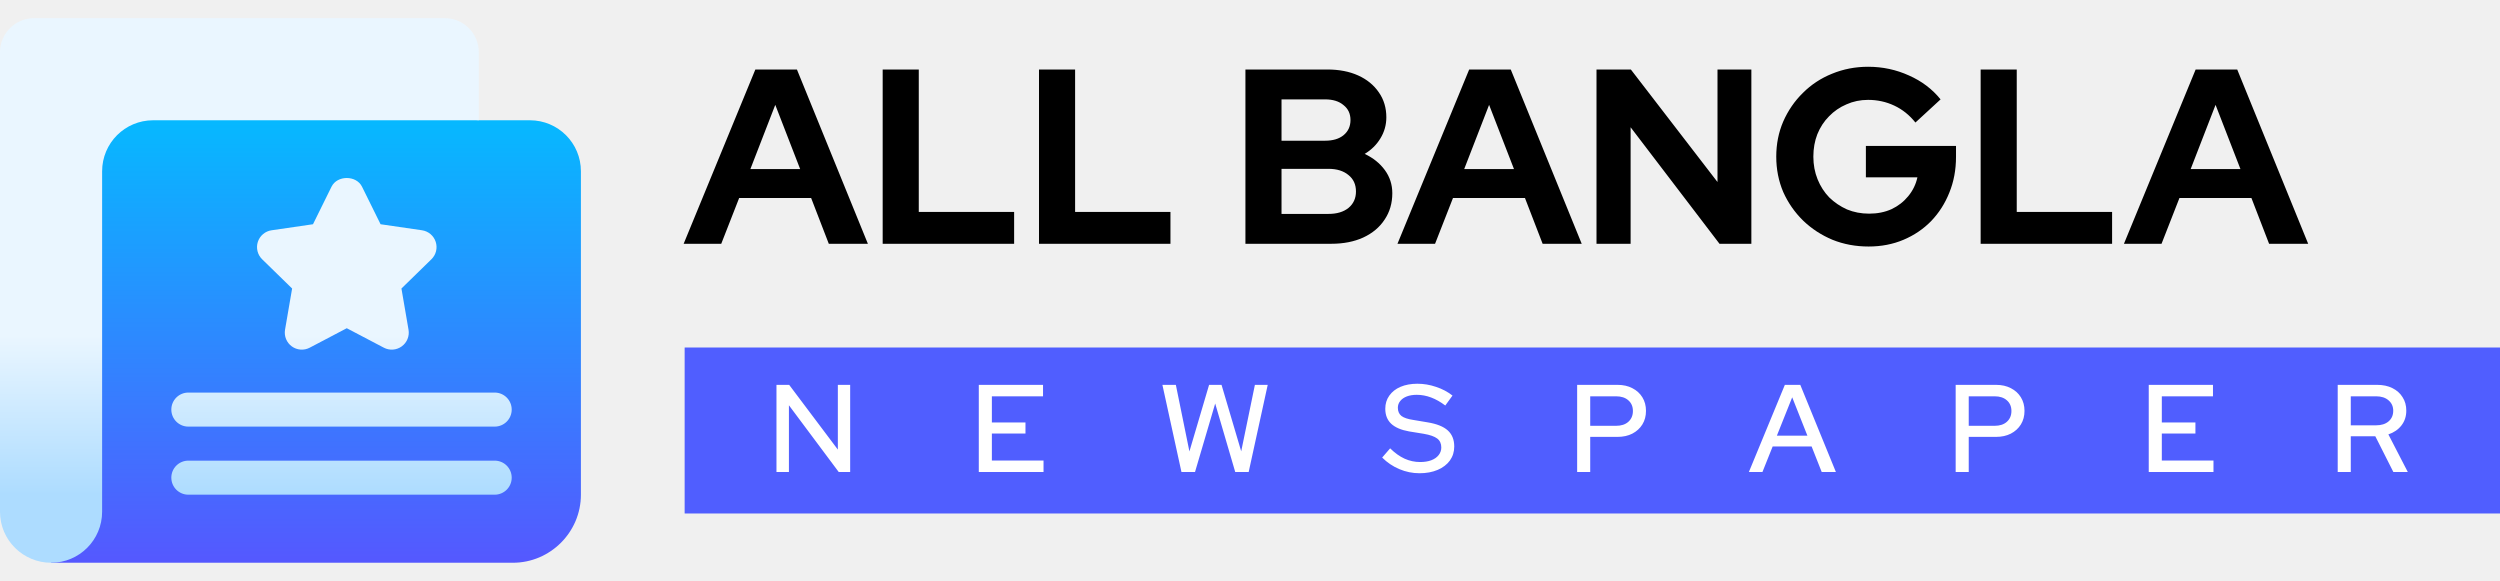
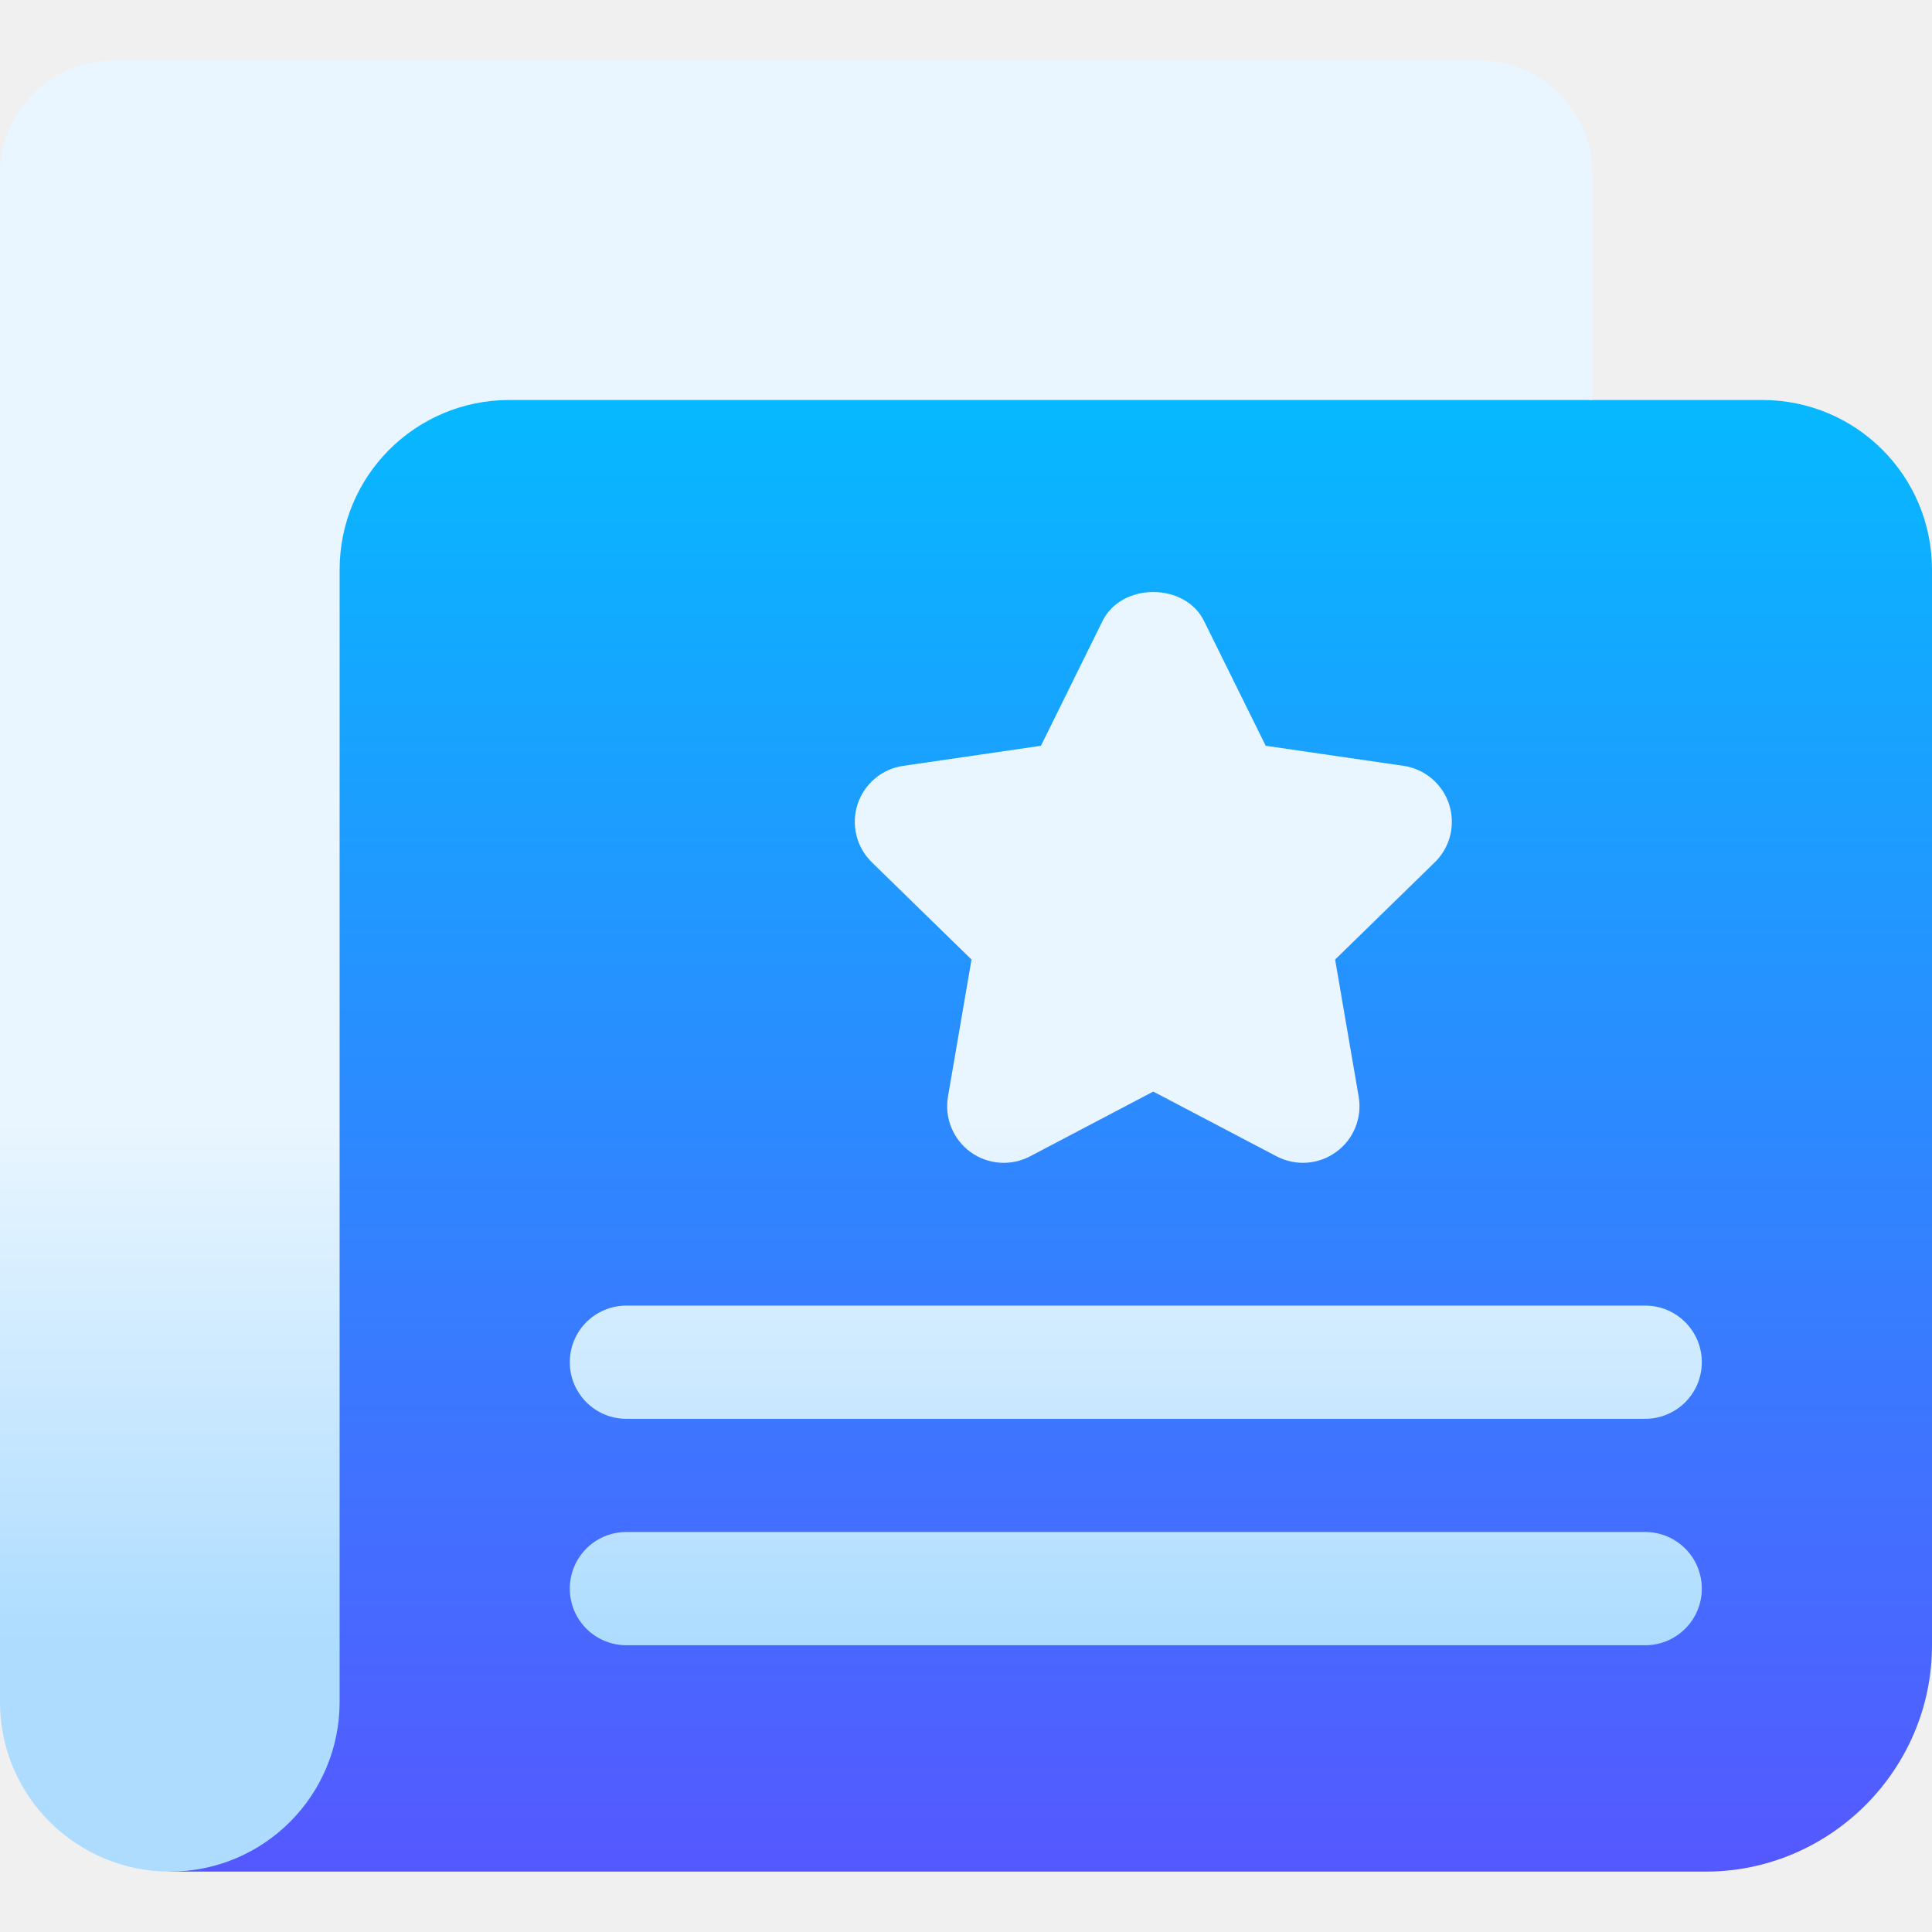
- <svg xmlns="http://www.w3.org/2000/svg" width="241" height="56" viewBox="0 0 241 56" fill="none">
-   <path d="M51.078 11.594H46.156L14.766 8.312L6.562 16.516L4.922 54.25H49.438C53.047 54.25 56 51.297 56 47.688V16.516C56 13.792 53.802 11.594 51.078 11.594Z" fill="url(#paint0_linear_1_2476)" />
-   <path d="M46.156 5.031C46.156 3.227 44.68 1.75 42.875 1.75H3.281C1.477 1.75 0 3.227 0 5.031V49.328C0 52.105 2.266 54.25 4.922 54.25C7.645 54.25 9.844 52.051 9.844 49.328V16.516C9.844 13.792 12.042 11.594 14.766 11.594H46.156V5.031ZM16.516 39.484C16.516 40.391 17.249 41.125 18.156 41.125H47.688C48.594 41.125 49.328 40.391 49.328 39.484C49.328 38.578 48.594 37.844 47.688 37.844H18.156C17.249 37.844 16.516 38.578 16.516 39.484ZM47.688 44.406H18.156C17.249 44.406 16.516 45.14 16.516 46.047C16.516 46.954 17.249 47.688 18.156 47.688H47.688C48.594 47.688 49.328 46.954 49.328 46.047C49.328 45.14 48.594 44.406 47.688 44.406ZM42.003 23.315C41.909 23.024 41.735 22.765 41.501 22.567C41.267 22.37 40.983 22.242 40.679 22.198L36.687 21.617L34.899 17.999C34.348 16.881 32.508 16.879 31.957 18.001L30.172 21.617L26.18 22.199C25.877 22.242 25.592 22.37 25.358 22.568C25.124 22.765 24.951 23.024 24.856 23.315C24.762 23.606 24.751 23.918 24.825 24.215C24.898 24.512 25.053 24.783 25.273 24.996L28.16 27.813L27.477 31.788C27.426 32.09 27.46 32.4 27.575 32.684C27.691 32.967 27.883 33.213 28.131 33.393C28.379 33.573 28.672 33.679 28.977 33.701C29.282 33.723 29.588 33.659 29.858 33.516L33.428 31.64L37.001 33.516C37.552 33.806 38.222 33.761 38.728 33.391C38.976 33.212 39.169 32.967 39.284 32.683C39.4 32.4 39.434 32.089 39.382 31.788L38.699 27.813L41.586 24.996C41.806 24.783 41.961 24.512 42.035 24.215C42.108 23.918 42.097 23.606 42.003 23.315Z" fill="url(#paint1_linear_1_2476)" />
-   <path d="M65.904 23.5L72.816 6.7H76.824L83.664 23.5H79.896L78.192 19.084H71.256L69.528 23.5H65.904ZM72.336 16.3H77.136L74.736 10.108L72.336 16.3ZM85.09 23.5V6.7H88.57V20.428H97.762V23.5H85.09ZM100.16 23.5V6.7H103.64V20.428H112.832V23.5H100.16ZM120.059 23.5V6.7H127.955C129.091 6.7 130.083 6.892 130.931 7.276C131.779 7.66 132.443 8.204 132.923 8.908C133.403 9.596 133.643 10.396 133.643 11.308C133.643 12.044 133.451 12.724 133.067 13.348C132.699 13.956 132.195 14.452 131.555 14.836C132.371 15.22 133.019 15.74 133.499 16.396C133.979 17.052 134.219 17.796 134.219 18.628C134.219 19.588 133.971 20.436 133.475 21.172C132.995 21.908 132.307 22.484 131.411 22.9C130.531 23.3 129.507 23.5 128.339 23.5H120.059ZM123.539 13.564H127.739C128.491 13.564 129.083 13.388 129.515 13.036C129.963 12.668 130.187 12.18 130.187 11.572C130.187 10.964 129.963 10.484 129.515 10.132C129.083 9.764 128.491 9.58 127.739 9.58H123.539V13.564ZM123.539 20.62H128.075C128.875 20.62 129.515 20.428 129.995 20.044C130.475 19.644 130.715 19.116 130.715 18.46C130.715 17.788 130.475 17.26 129.995 16.876C129.515 16.476 128.875 16.276 128.075 16.276H123.539V20.62ZM134.716 23.5L141.629 6.7H145.637L152.477 23.5H148.709L147.005 19.084H140.069L138.34 23.5H134.716ZM141.148 16.3H145.949L143.549 10.108L141.148 16.3ZM153.903 23.5V6.7H157.215L165.567 17.548V6.7H168.831V23.5H165.759L157.191 12.268V23.5H153.903ZM180.135 23.764C178.887 23.764 177.727 23.548 176.655 23.116C175.583 22.668 174.639 22.052 173.823 21.268C173.007 20.468 172.367 19.548 171.903 18.508C171.455 17.452 171.231 16.316 171.231 15.1C171.231 13.884 171.455 12.756 171.903 11.716C172.367 10.66 172.999 9.74 173.799 8.956C174.599 8.156 175.535 7.54 176.607 7.108C177.695 6.66 178.855 6.436 180.087 6.436C181.479 6.436 182.791 6.716 184.023 7.276C185.255 7.82 186.271 8.588 187.071 9.58L184.647 11.812C184.071 11.092 183.391 10.548 182.607 10.18C181.823 9.812 180.983 9.628 180.087 9.628C179.335 9.628 178.639 9.772 177.999 10.06C177.359 10.332 176.799 10.716 176.319 11.212C175.839 11.692 175.463 12.268 175.191 12.94C174.935 13.596 174.807 14.316 174.807 15.1C174.807 15.884 174.943 16.612 175.215 17.284C175.487 17.956 175.863 18.54 176.343 19.036C176.839 19.516 177.407 19.9 178.047 20.188C178.703 20.46 179.415 20.596 180.183 20.596C180.983 20.596 181.703 20.452 182.343 20.164C182.983 19.86 183.519 19.444 183.951 18.916C184.399 18.372 184.695 17.764 184.839 17.092H179.871V14.068H188.559V15.124C188.559 16.372 188.343 17.524 187.911 18.58C187.495 19.62 186.911 20.532 186.159 21.316C185.407 22.084 184.519 22.684 183.495 23.116C182.471 23.548 181.351 23.764 180.135 23.764ZM190.934 23.5V6.7H194.414V20.428H203.606V23.5H190.934ZM204.748 23.5L211.66 6.7H215.668L222.508 23.5H218.74L217.036 19.084H210.1L208.372 23.5H204.748ZM211.18 16.3H215.98L213.58 10.108L211.18 16.3Z" fill="black" />
-   <rect width="175" height="16" transform="translate(66 33.5)" fill="#505EFF" />
-   <path d="M74.852 45.5V37.1H76.076L80.768 43.34V37.1H81.956V45.5H80.852L76.052 39.068V45.5H74.852ZM94.356 45.5V37.1H100.548V38.204H95.616V40.724H98.856V41.792H95.616V44.396H100.596V45.5H94.356ZM113.892 45.5L112.056 37.1H113.352L114.66 43.52L116.556 37.1H117.756L119.652 43.508L120.972 37.1H122.208L120.372 45.5H119.076L117.144 38.9L115.2 45.5H113.892ZM136.841 45.62C136.169 45.62 135.521 45.488 134.897 45.224C134.273 44.96 133.721 44.588 133.241 44.108L134.009 43.22C134.465 43.668 134.929 44 135.401 44.216C135.881 44.432 136.381 44.54 136.901 44.54C137.309 44.54 137.665 44.484 137.969 44.372C138.281 44.252 138.521 44.084 138.689 43.868C138.857 43.652 138.941 43.408 138.941 43.136C138.941 42.76 138.809 42.472 138.545 42.272C138.281 42.072 137.845 41.92 137.237 41.816L135.833 41.588C135.065 41.452 134.489 41.204 134.105 40.844C133.729 40.484 133.541 40.004 133.541 39.404C133.541 38.924 133.669 38.504 133.925 38.144C134.181 37.776 134.541 37.492 135.005 37.292C135.477 37.092 136.021 36.992 136.637 36.992C137.245 36.992 137.841 37.092 138.425 37.292C139.017 37.484 139.549 37.764 140.021 38.132L139.325 39.092C138.421 38.404 137.505 38.06 136.577 38.06C136.209 38.06 135.889 38.112 135.617 38.216C135.345 38.32 135.133 38.468 134.981 38.66C134.829 38.844 134.753 39.06 134.753 39.308C134.753 39.652 134.869 39.916 135.101 40.1C135.333 40.276 135.717 40.404 136.253 40.484L137.609 40.712C138.497 40.856 139.149 41.116 139.565 41.492C139.981 41.868 140.189 42.384 140.189 43.04C140.189 43.552 140.049 44.004 139.769 44.396C139.489 44.78 139.097 45.08 138.593 45.296C138.089 45.512 137.505 45.62 136.841 45.62ZM152.037 45.5V37.1H155.925C156.477 37.1 156.957 37.208 157.365 37.424C157.773 37.632 158.093 37.924 158.325 38.3C158.557 38.676 158.673 39.112 158.673 39.608C158.673 40.104 158.557 40.54 158.325 40.916C158.093 41.292 157.769 41.588 157.353 41.804C156.945 42.012 156.469 42.116 155.925 42.116H153.297V45.5H152.037ZM153.297 41.048H155.793C156.289 41.048 156.681 40.92 156.969 40.664C157.265 40.4 157.413 40.052 157.413 39.62C157.413 39.188 157.265 38.844 156.969 38.588C156.681 38.332 156.289 38.204 155.793 38.204H153.297V41.048ZM168.592 45.5L172.06 37.1H173.548L176.98 45.5H175.612L174.64 43.04H170.884L169.9 45.5H168.592ZM171.292 41.996H174.232L172.768 38.3L171.292 41.996ZM188.526 45.5V37.1H192.414C192.966 37.1 193.446 37.208 193.854 37.424C194.262 37.632 194.582 37.924 194.814 38.3C195.046 38.676 195.162 39.112 195.162 39.608C195.162 40.104 195.046 40.54 194.814 40.916C194.582 41.292 194.258 41.588 193.842 41.804C193.434 42.012 192.958 42.116 192.414 42.116H189.786V45.5H188.526ZM189.786 41.048H192.282C192.778 41.048 193.17 40.92 193.458 40.664C193.754 40.4 193.902 40.052 193.902 39.62C193.902 39.188 193.754 38.844 193.458 38.588C193.17 38.332 192.778 38.204 192.282 38.204H189.786V41.048ZM207.139 45.5V37.1H213.331V38.204H208.399V40.724H211.639V41.792H208.399V44.396H213.379V45.5H207.139ZM225.355 45.5V37.1H229.159C229.719 37.1 230.207 37.204 230.623 37.412C231.047 37.62 231.375 37.912 231.607 38.288C231.847 38.656 231.967 39.088 231.967 39.584C231.967 40.136 231.811 40.612 231.499 41.012C231.187 41.412 230.767 41.7 230.239 41.876L232.111 45.5H230.719L228.979 42.056H226.615V45.5H225.355ZM226.615 41H229.063C229.559 41 229.955 40.876 230.251 40.628C230.555 40.372 230.707 40.028 230.707 39.596C230.707 39.18 230.555 38.844 230.251 38.588C229.955 38.332 229.559 38.204 229.063 38.204H226.615V41Z" fill="white" />
+ <svg xmlns="http://www.w3.org/2000/svg" width="56" height="56" viewBox="0 0 56 56" fill="none">
+   <path d="M51.078 11.594H46.156L14.766 8.312L6.562 16.516L4.922 54.25H49.438C53.047 54.25 56 51.297 56 47.688V16.516C56 13.792 53.802 11.594 51.078 11.594Z" fill="url(#paint0_linear_1_4)" />
+   <path d="M46.156 5.031C46.156 3.227 44.68 1.75 42.875 1.75H3.281C1.477 1.75 0 3.227 0 5.031V49.328C0 52.105 2.266 54.25 4.922 54.25C7.645 54.25 9.844 52.051 9.844 49.328V16.516C9.844 13.792 12.042 11.594 14.766 11.594H46.156V5.031ZM16.516 39.484C16.516 40.391 17.249 41.125 18.156 41.125H47.688C48.594 41.125 49.328 40.391 49.328 39.484C49.328 38.578 48.594 37.844 47.688 37.844H18.156C17.249 37.844 16.516 38.578 16.516 39.484ZM47.688 44.406H18.156C17.249 44.406 16.516 45.14 16.516 46.047C16.516 46.954 17.249 47.688 18.156 47.688H47.688C48.594 47.688 49.328 46.954 49.328 46.047C49.328 45.14 48.594 44.406 47.688 44.406ZM42.003 23.315C41.909 23.024 41.735 22.765 41.501 22.567C41.267 22.37 40.983 22.242 40.679 22.198L36.687 21.617L34.899 17.999C34.348 16.881 32.508 16.879 31.957 18.001L30.172 21.617L26.18 22.199C25.877 22.242 25.592 22.37 25.358 22.568C25.124 22.765 24.951 23.024 24.856 23.315C24.762 23.606 24.751 23.918 24.825 24.215C24.898 24.512 25.053 24.783 25.273 24.996L28.16 27.813L27.477 31.788C27.426 32.09 27.46 32.4 27.575 32.684C27.691 32.967 27.883 33.213 28.131 33.393C28.379 33.573 28.672 33.679 28.977 33.701C29.282 33.723 29.588 33.659 29.858 33.516L33.428 31.64L37.001 33.516C37.552 33.806 38.222 33.761 38.728 33.391C38.976 33.212 39.169 32.967 39.284 32.683C39.4 32.4 39.434 32.089 39.382 31.788L38.699 27.813L41.586 24.996C41.806 24.783 41.961 24.512 42.035 24.215C42.108 23.918 42.097 23.606 42.003 23.315Z" fill="url(#paint1_linear_1_4)" />
  <defs>
-     <linearGradient id="paint0_linear_1_2476" x1="30.461" y1="54.25" x2="30.461" y2="8.312" gradientUnits="userSpaceOnUse">
+     <linearGradient id="paint0_linear_1_4" x1="30.461" y1="54.25" x2="30.461" y2="8.312" gradientUnits="userSpaceOnUse">
      <stop stop-color="#5558FF" />
      <stop offset="1" stop-color="#00C0FF" />
    </linearGradient>
-     <linearGradient id="paint1_linear_1_2476" x1="24.664" y1="47.688" x2="24.664" y2="17.16" gradientUnits="userSpaceOnUse">
+     <linearGradient id="paint1_linear_1_4" x1="24.664" y1="47.688" x2="24.664" y2="17.16" gradientUnits="userSpaceOnUse">
      <stop stop-color="#ADDCFF" />
      <stop offset="0.503" stop-color="#EAF6FF" />
      <stop offset="1" stop-color="#EAF6FF" />
    </linearGradient>
  </defs>
</svg>
